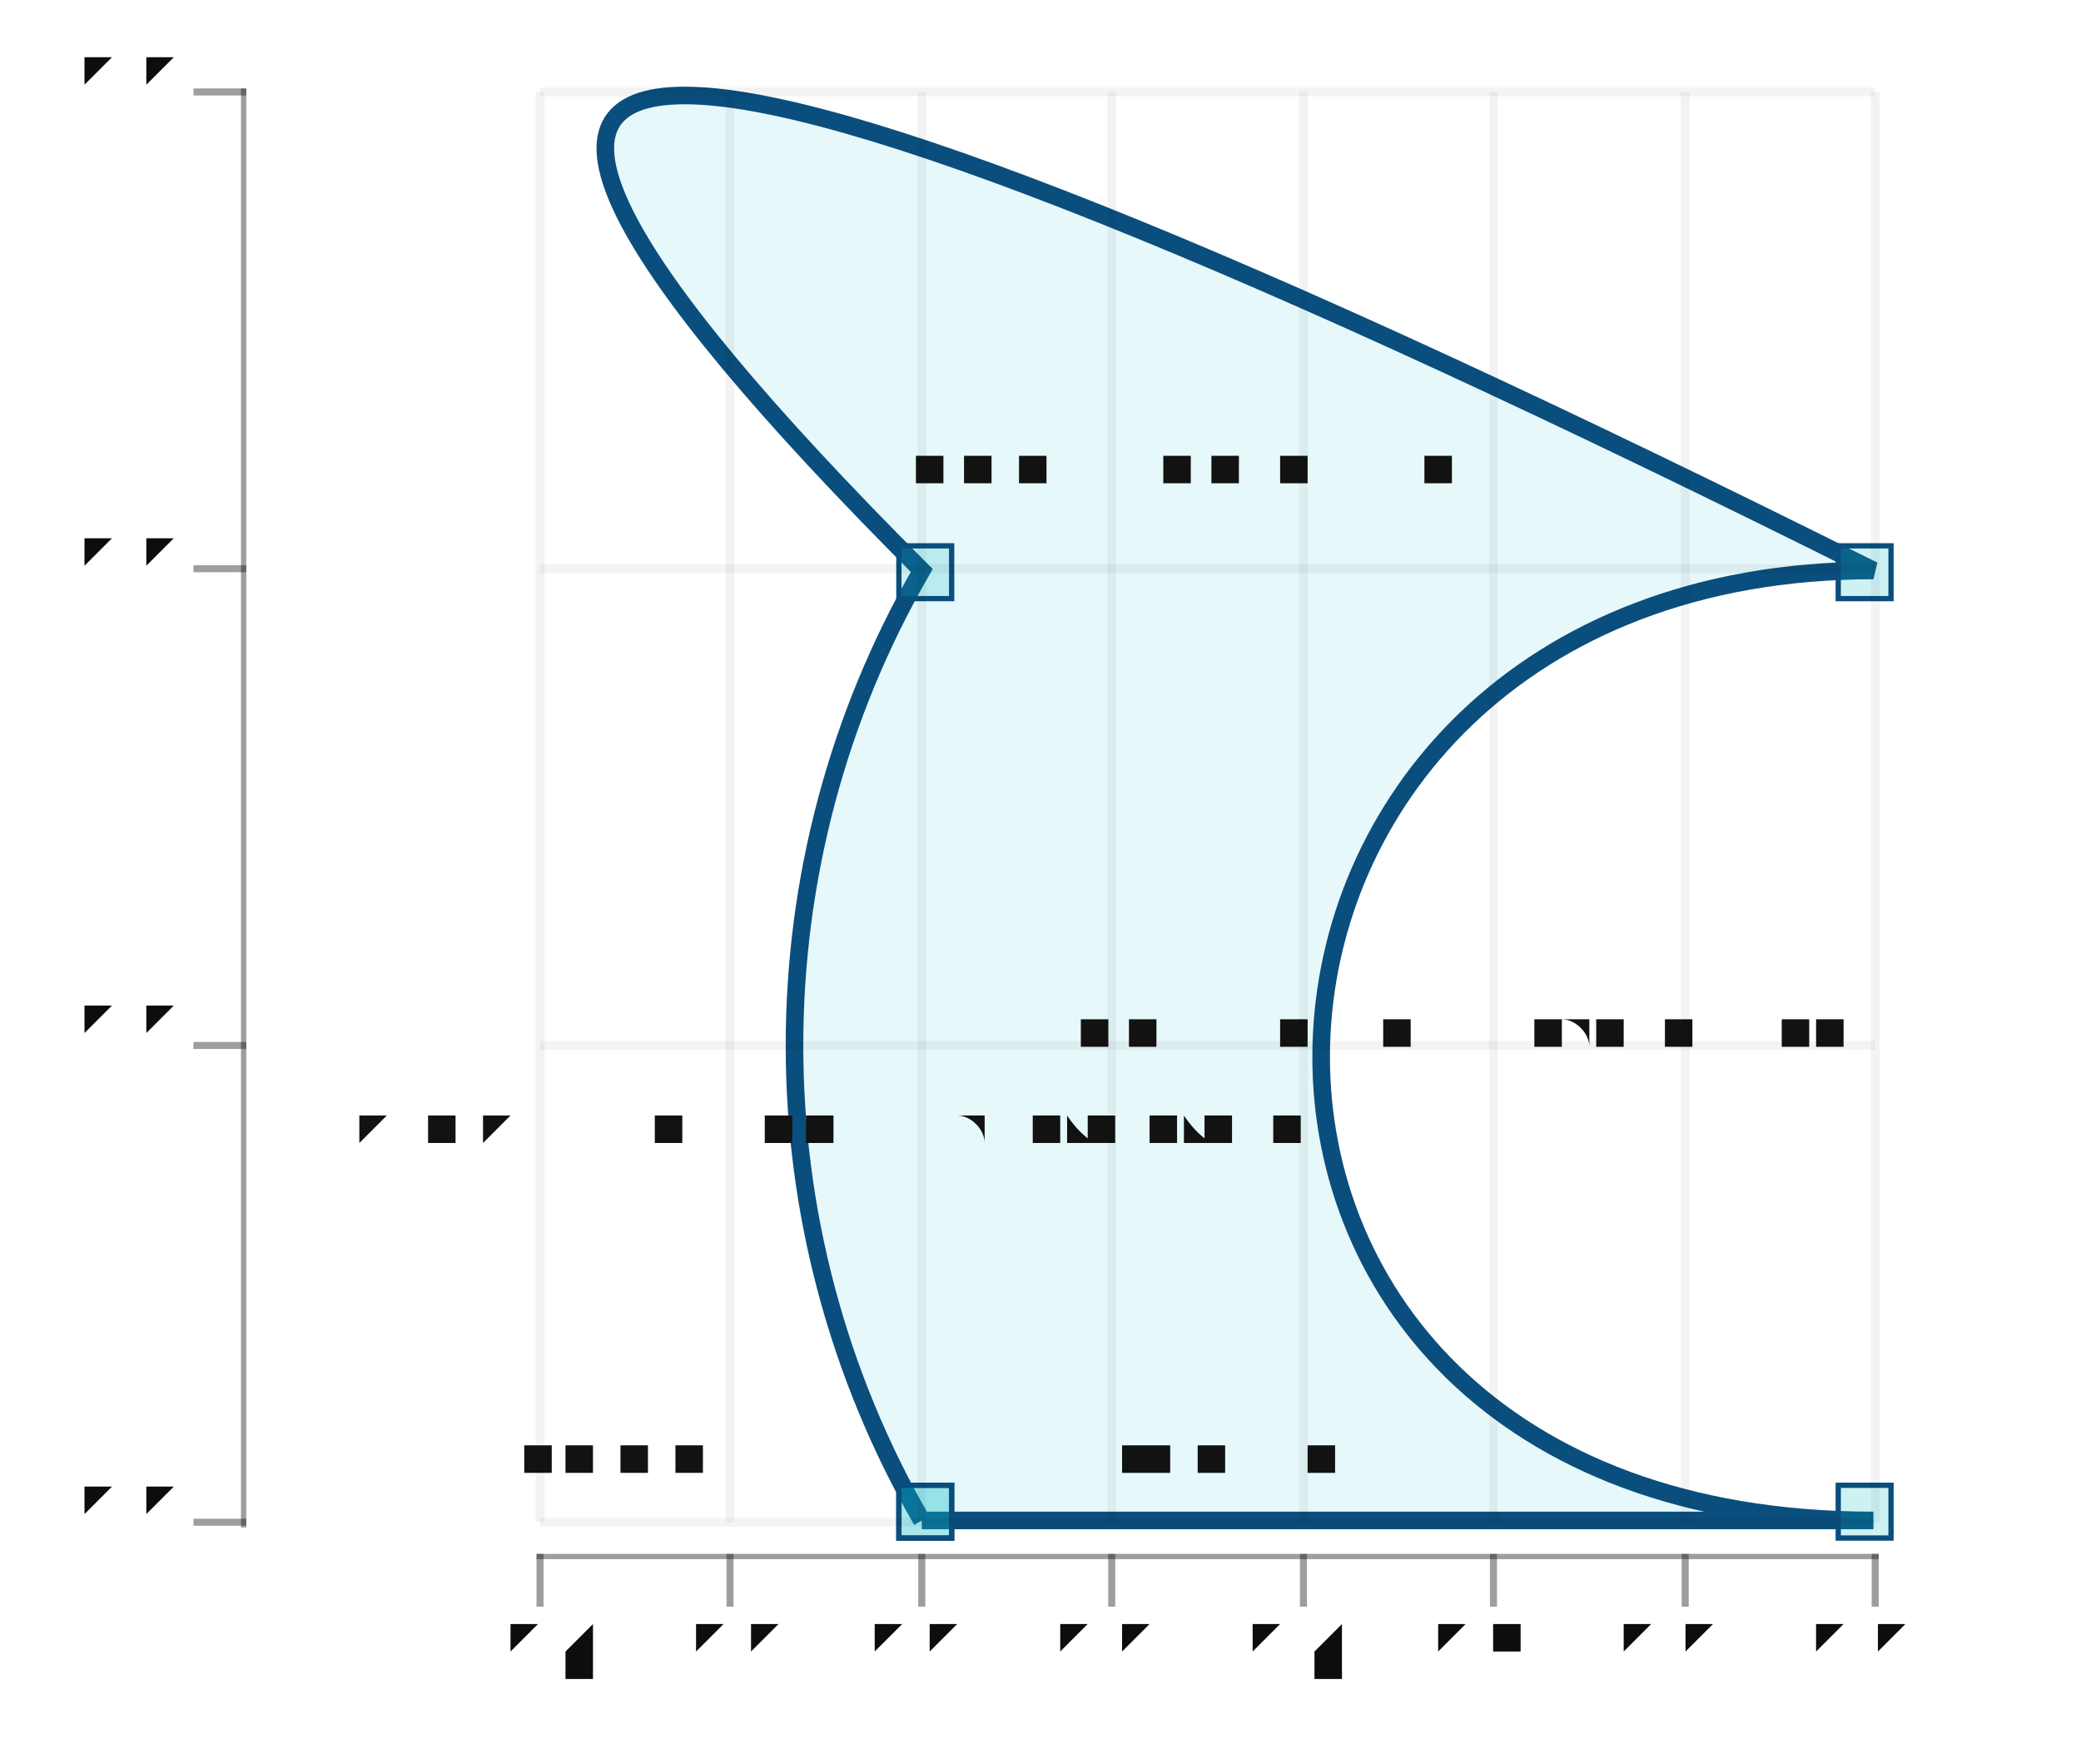
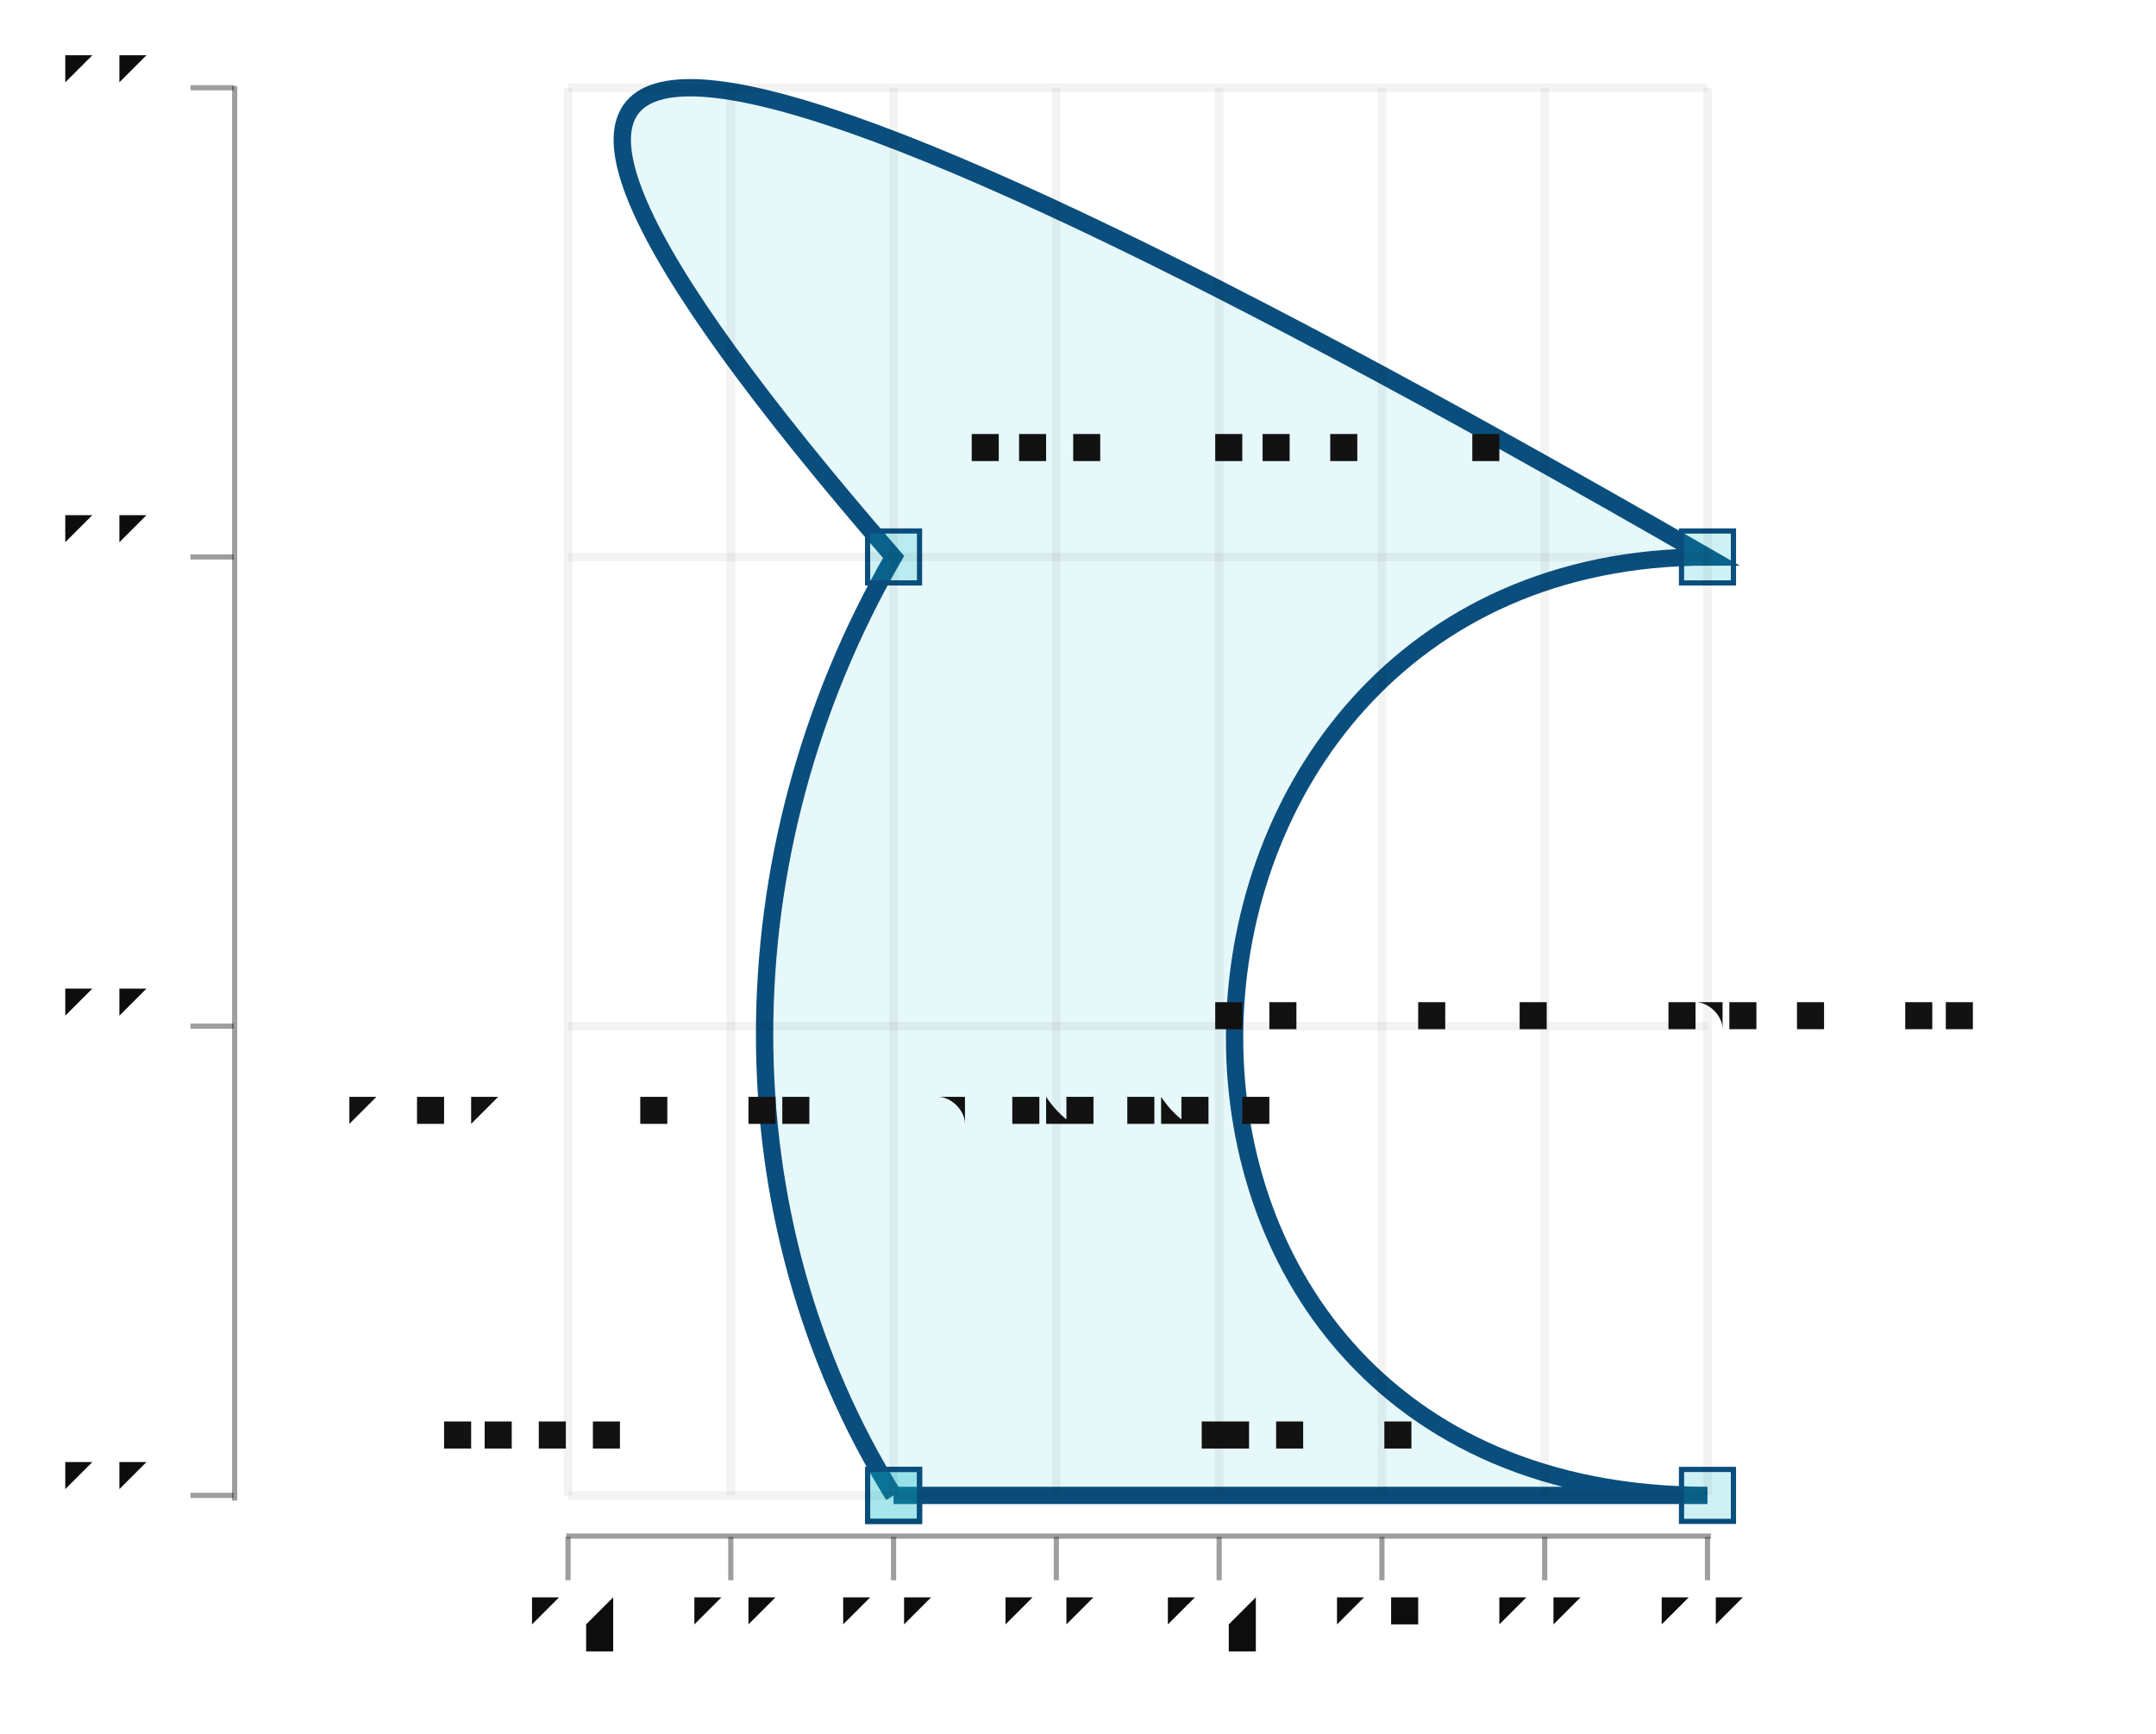
- <svg xmlns="http://www.w3.org/2000/svg" width="354" height="300" viewBox="-0.591 -0.5 1.183 1.0">
+ <svg xmlns="http://www.w3.org/2000/svg" width="373" height="300" viewBox="-0.608 -0.5 1.245 1.0">
  <style>svg {
  color-scheme: light dark;
}
{
  .canvas g, .title g, .axisbar g, .ticktext g, .tickglyph g, .ticklines g, .legendContent g text {
    fill: rgb(5%, 5%, 5%);
  }
  .ticklines g, .tickglyph g, .legendBorder g {
    stroke: rgb(5%, 5%, 5%);
  }
  .legendBorder g {
    fill: rgb(94%, 94%, 94%);
  }
}
@media (prefers-color-scheme:dark) {
  .canvas g, .title g, .axisbar g, .ticktext g, .tickglyph g, .ticklines g, .legendContent g text {
    fill: rgb(94%, 94%, 94%);
  }
  .ticklines g, .tickglyph g, .legendBorder g {
    stroke: rgb(94%, 94%, 94%);
  }
  .legendBorder g {
    fill: rgb(5%, 5%, 5%);
  }
}
svg { font-family: system-ui,-apple-system,"Segoe UI",Roboto,"Helvetica Neue",Arial,"Noto Sans","Liberation Sans",sans-serif,"Apple Color Emoji","Segoe UI Emoji","Segoe UI Symbol","Noto Color Emoji";
}

ticktext { font-family: SFMono-Regular,Menlo,Monaco,Consolas,"Liberation Mono","Courier New",monospace;
}


{
  .pathtext g {
    fill: rgb(5%, 5%, 5%);
  }
}
@media (prefers-color-scheme:dark) {
  .pathtext g {
    fill: rgb(94%, 94%, 94%);
  }
}
</style>
  <g class="chart">
    <g class="path">
      <g stroke-width="0.01" stroke="rgb(2%, 29%, 48%)" stroke-opacity="1.0" fill="rgb(2%, 73%, 80%)" fill-opacity="0.1">
-         <path d="M -0.067,0.363 L 0.474,0.363 C 0.042,0.363 0.069,-0.177 0.474,-0.177 Q -0.607,-0.717 -0.067,-0.177 A 0.54 0.54 30.0 0 0 -0.067,0.363" />
+         <path d="M -0.092,0.363 L 0.378,0.363 C 0.002,0.363 0.026,-0.179 0.378,-0.179 Q -0.562,-0.721 -0.092,-0.179 A 0.489 0.525 30.0 0 0 -0.092,0.363" />
      </g>
      <g stroke-width="0.003" stroke="rgb(2%, 29%, 48%)" stroke-opacity="1.0" fill="rgb(2%, 73%, 80%)" fill-opacity="0.2">
-         <rect width="0.03" height="0.03" x="-0.08" y="0.343" />
-         <rect width="0.03" height="0.03" x="0.454" y="0.343" />
-         <rect width="0.03" height="0.03" x="0.454" y="-0.191" />
-         <rect width="0.03" height="0.03" x="-0.08" y="-0.191" />
-         <rect width="0.03" height="0.03" x="-0.08" y="0.343" />
+         <rect width="0.03" height="0.03" x="-0.107" y="0.348" />
+         <rect width="0.03" height="0.03" x="0.363" y="0.348" />
+         <rect width="0.03" height="0.03" x="0.363" y="-0.194" />
+         <rect width="0.03" height="0.03" x="-0.107" y="-0.194" />
+         <rect width="0.03" height="0.03" x="-0.107" y="0.348" />
      </g>
    </g>
    <g class="pathtext">
      <g stroke-width="0.0" stroke="none" fill="rgb(5%, 5%, 5%)" fill-opacity="1.0" font-size="0.025" text-anchor="middle">
-         <text x="-0.196" y="0.335">StartP (Point 0 0)</text>
-         <text x="0.105" y="0.335">LineP (Point 1 0)</text>
-         <text x="0.211" y="0.094">CubicP (Point 0.2 0) (Point 0.25 1) (Point 1 1)</text>
-         <text x="0.07" y="-0.227">QuadP (Point (-1) 2) (Point 0 1)</text>
-         <text x="-0.072" y="0.148">ArcP (ArcInfo (Point 1 1) (-pi / 6) False False) (Point 0 0)</text>
+         <text x="-0.256" y="0.336">StartP (Point 0 0)</text>
+         <text x="0.143" y="0.336">LineP (Point 1 0)</text>
+         <text x="0.284" y="0.092">CubicP (Point 0.2 0) (Point 0.25 1) (Point 1 1)</text>
+         <text x="0.096" y="-0.233">QuadP (Point (-1) 2) (Point 0 1)</text>
+         <text x="-0.092" y="0.147">ArcP (ArcInfo (Point 1 1) (-pi / 6) False False) (Point 0 0)</text>
      </g>
    </g>
    <g class="datapadding" />
  </g>
  <g class="hud">
    <g class="frame">
      <g stroke-width="0" stroke="rgb(0%, 0%, 0%)" stroke-opacity="0" fill="rgb(100%, 100%, 100%)" fill-opacity="0.02">
-         <rect width="1.001" height="0.826" x="-0.443" y="-0.452" />
+         <rect width="1.038" height="0.831" x="-0.463" y="-0.454" />
      </g>
    </g>
    <g class="axis">
      <g class="axisbar">
        <g stroke-width="0" stroke="rgb(0%, 0%, 0%)" stroke-opacity="0" fill="rgb(5%, 5%, 5%)" fill-opacity="0.4">
-           <rect width="0.003" height="0.818" x="-0.454" y="-0.451" />
+           <rect width="0.003" height="0.817" x="-0.474" y="-0.451" />
        </g>
      </g>
      <g class="ticks">
+         <g class="ticklines">
+           <g stroke-width="0.005" stroke="rgb(5%, 5%, 5%)" stroke-opacity="0.05" fill="none">
+             <polyline points="-0.28,0.363 0.378,0.363" />
+             <polyline points="-0.28,0.092 0.378,0.092" />
+             <polyline points="-0.28,-0.179 0.378,-0.179" />
+             <polyline points="-0.28,-0.45 0.378,-0.45" />
+           </g>
+         </g>
        <g class="tickglyph">
-           <g stroke-width="0.004" stroke="rgb(5%, 5%, 5%)" stroke-opacity="0.4" fill="rgb(5%, 5%, 5%)" fill-opacity="0.4">
-             <polyline points="-0.481,0.364 -0.451,0.364" />
-             <polyline points="-0.481,0.093 -0.451,0.093" />
-             <polyline points="-0.481,-0.178 -0.451,-0.178" />
-             <polyline points="-0.481,-0.449 -0.451,-0.449" />
+           <g stroke-width="0.003" stroke="rgb(5%, 5%, 5%)" stroke-opacity="0.4" fill="rgb(5%, 5%, 5%)" fill-opacity="0.4">
+             <polyline points="-0.498,0.363 -0.473,0.363" />
+             <polyline points="-0.498,0.092 -0.473,0.092" />
+             <polyline points="-0.498,-0.179 -0.473,-0.179" />
+             <polyline points="-0.498,-0.45 -0.473,-0.45" />
          </g>
        </g>
        <g class="ticktext">
          <g stroke-width="0.0" stroke="none" fill="rgb(5%, 5%, 5%)" fill-opacity="1.0" font-size="0.04" text-anchor="end">
-             <text x="-0.487" y="0.373">0.0</text>
-             <text x="-0.487" y="0.103">0.5</text>
-             <text x="-0.487" y="-0.166">1.0</text>
-             <text x="-0.487" y="-0.435">2.0</text>
-           </g>
-         </g>
-         <g class="ticklines">
-           <g stroke-width="0.005" stroke="rgb(5%, 5%, 5%)" stroke-opacity="0.05" fill="none">
-             <polyline points="-0.284,0.364 0.475,0.364" />
-             <polyline points="-0.284,0.093 0.475,0.093" />
-             <polyline points="-0.284,-0.178 0.475,-0.178" />
-             <polyline points="-0.284,-0.449 0.475,-0.449" />
+             <text x="-0.516" y="0.373">0.0</text>
+             <text x="-0.516" y="0.102">0.5</text>
+             <text x="-0.516" y="-0.17">1.0</text>
+             <text x="-0.516" y="-0.441">2.0</text>
          </g>
        </g>
      </g>
    </g>
    <g class="axis">
      <g class="axisbar">
        <g stroke-width="0" stroke="rgb(0%, 0%, 0%)" stroke-opacity="0" fill="rgb(5%, 5%, 5%)" fill-opacity="0.4">
-           <rect width="0.763" height="0.003" x="-0.286" y="0.382" />
+           <rect width="0.661" height="0.003" x="-0.281" y="0.385" />
        </g>
      </g>
      <g class="ticks">
+         <g class="ticklines">
+           <g stroke-width="0.005" stroke="rgb(5%, 5%, 5%)" stroke-opacity="0.05" fill="none">
+             <polyline points="-0.28,0.363 -0.28,-0.45" />
+             <polyline points="-0.186,0.363 -0.186,-0.45" />
+             <polyline points="-0.092,0.363 -0.092,-0.45" />
+             <polyline points="0.002,0.363 0.002,-0.45" />
+             <polyline points="0.096,0.363 0.096,-0.45" />
+             <polyline points="0.19,0.363 0.19,-0.45" />
+             <polyline points="0.284,0.363 0.284,-0.45" />
+             <polyline points="0.378,0.363 0.378,-0.45" />
+           </g>
+         </g>
        <g class="tickglyph">
-           <g stroke-width="0.004" stroke="rgb(5%, 5%, 5%)" stroke-opacity="0.4" fill="rgb(5%, 5%, 5%)" fill-opacity="0.4">
-             <polyline points="-0.284,0.412 -0.284,0.382" />
-             <polyline points="-0.176,0.412 -0.176,0.382" />
-             <polyline points="-0.067,0.412 -0.067,0.382" />
-             <polyline points="0.041,0.412 0.041,0.382" />
-             <polyline points="0.15,0.412 0.15,0.382" />
-             <polyline points="0.258,0.412 0.258,0.382" />
-             <polyline points="0.367,0.412 0.367,0.382" />
-             <polyline points="0.475,0.412 0.475,0.382" />
+           <g stroke-width="0.003" stroke="rgb(5%, 5%, 5%)" stroke-opacity="0.4" fill="rgb(5%, 5%, 5%)" fill-opacity="0.4">
+             <polyline points="-0.28,0.412 -0.28,0.387" />
+             <polyline points="-0.186,0.412 -0.186,0.387" />
+             <polyline points="-0.092,0.412 -0.092,0.387" />
+             <polyline points="0.002,0.412 0.002,0.387" />
+             <polyline points="0.096,0.412 0.096,0.387" />
+             <polyline points="0.19,0.412 0.19,0.387" />
+             <polyline points="0.284,0.412 0.284,0.387" />
+             <polyline points="0.378,0.412 0.378,0.387" />
          </g>
        </g>
        <g class="ticktext">
          <g stroke-width="0.0" stroke="none" fill="rgb(5%, 5%, 5%)" fill-opacity="1.0" font-size="0.04" text-anchor="middle">
-             <text x="-0.28" y="0.455">-0.4</text>
-             <text x="-0.173" y="0.455">-0.2</text>
-             <text x="-0.066" y="0.455"> 0.0</text>
-             <text x="0.041" y="0.455"> 0.2</text>
-             <text x="0.148" y="0.455"> 0.4</text>
-             <text x="0.255" y="0.455"> 0.6</text>
-             <text x="0.361" y="0.455"> 0.8</text>
-             <text x="0.468" y="0.455"> 1.0</text>
-           </g>
-         </g>
-         <g class="ticklines">
-           <g stroke-width="0.005" stroke="rgb(5%, 5%, 5%)" stroke-opacity="0.05" fill="none">
-             <polyline points="-0.284,0.364 -0.284,-0.449" />
-             <polyline points="-0.176,0.364 -0.176,-0.449" />
-             <polyline points="-0.067,0.364 -0.067,-0.449" />
-             <polyline points="0.041,0.364 0.041,-0.449" />
-             <polyline points="0.15,0.364 0.15,-0.449" />
-             <polyline points="0.258,0.364 0.258,-0.449" />
-             <polyline points="0.367,0.364 0.367,-0.449" />
-             <polyline points="0.475,0.364 0.475,-0.449" />
+             <text x="-0.28" y="0.457">-0.4</text>
+             <text x="-0.186" y="0.457">-0.2</text>
+             <text x="-0.092" y="0.457"> 0.0</text>
+             <text x="0.002" y="0.457"> 0.2</text>
+             <text x="0.096" y="0.457"> 0.4</text>
+             <text x="0.19" y="0.457"> 0.6</text>
+             <text x="0.284" y="0.457"> 0.8</text>
+             <text x="0.378" y="0.457"> 1.0</text>
          </g>
        </g>
      </g>
    </g>
    <g class="frame">
      <g stroke-width="0" stroke="rgb(0%, 0%, 0%)" stroke-opacity="0" fill="rgb(0%, 0%, 0%)" fill-opacity="0">
-         <rect width="1.183" height="1.0" x="-0.591" y="-0.5" />
+         <rect width="1.216" height="1.0" x="-0.608" y="-0.5" />
      </g>
    </g>
  </g>
</svg>
